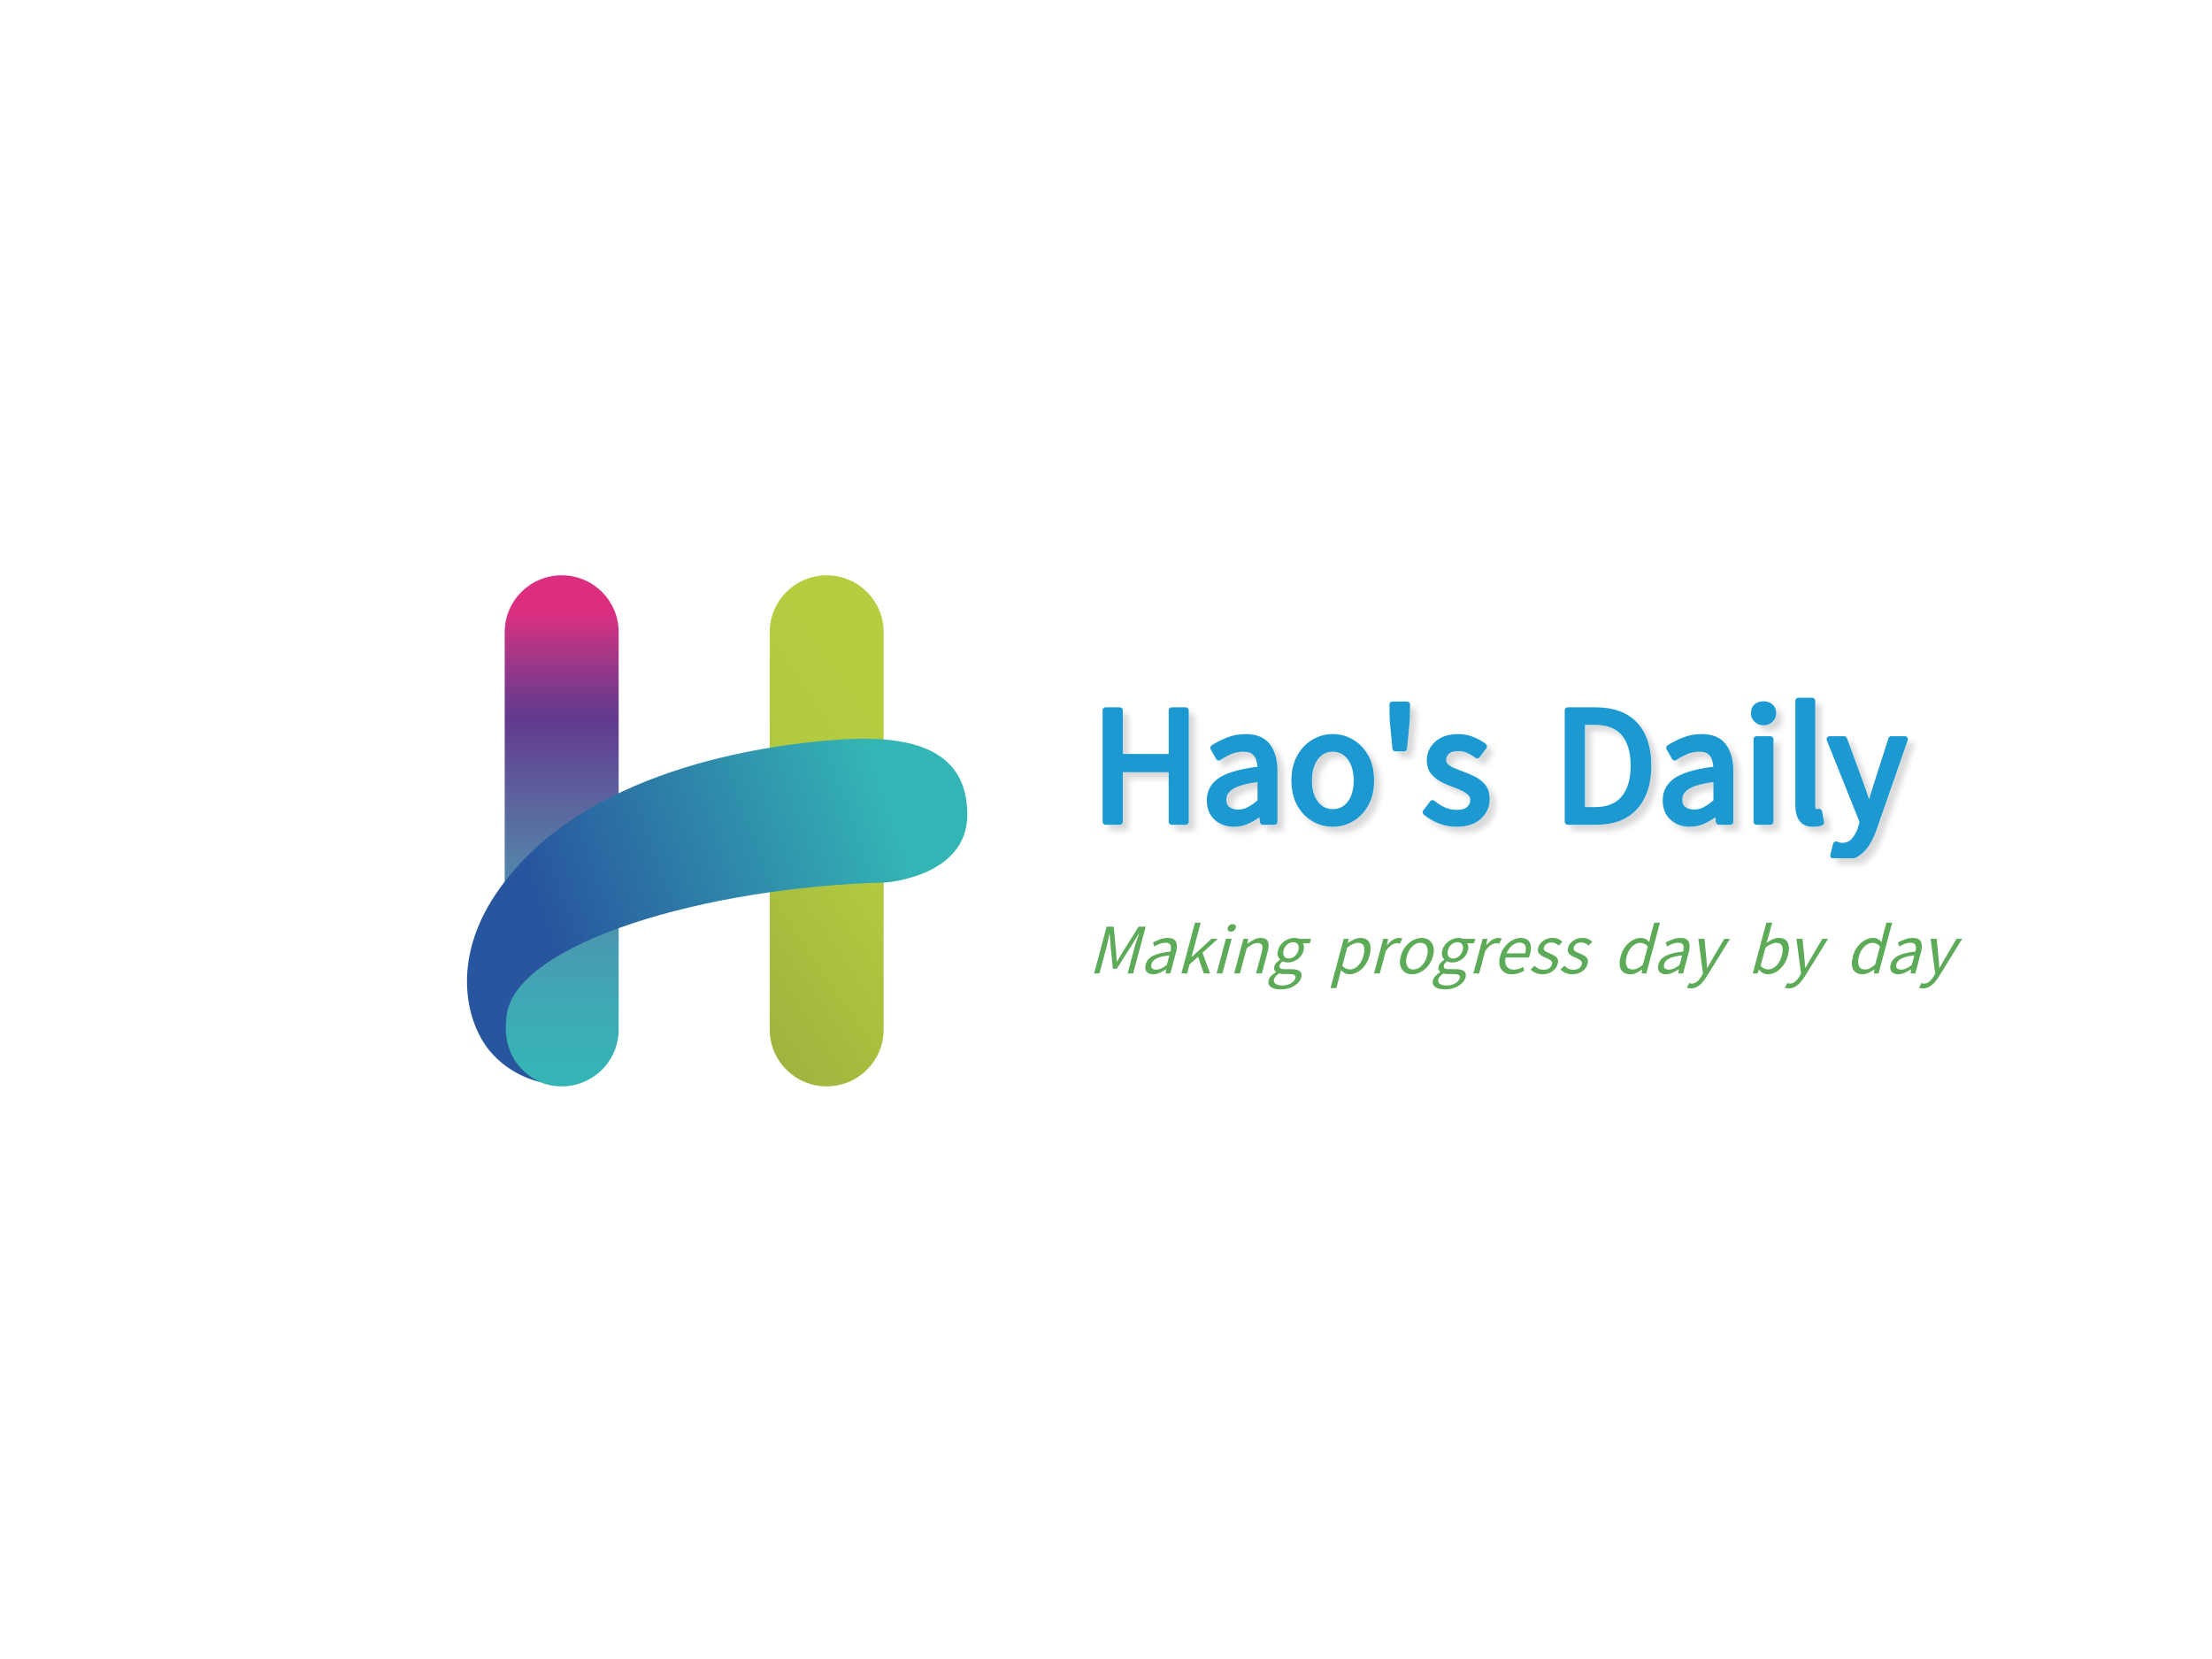
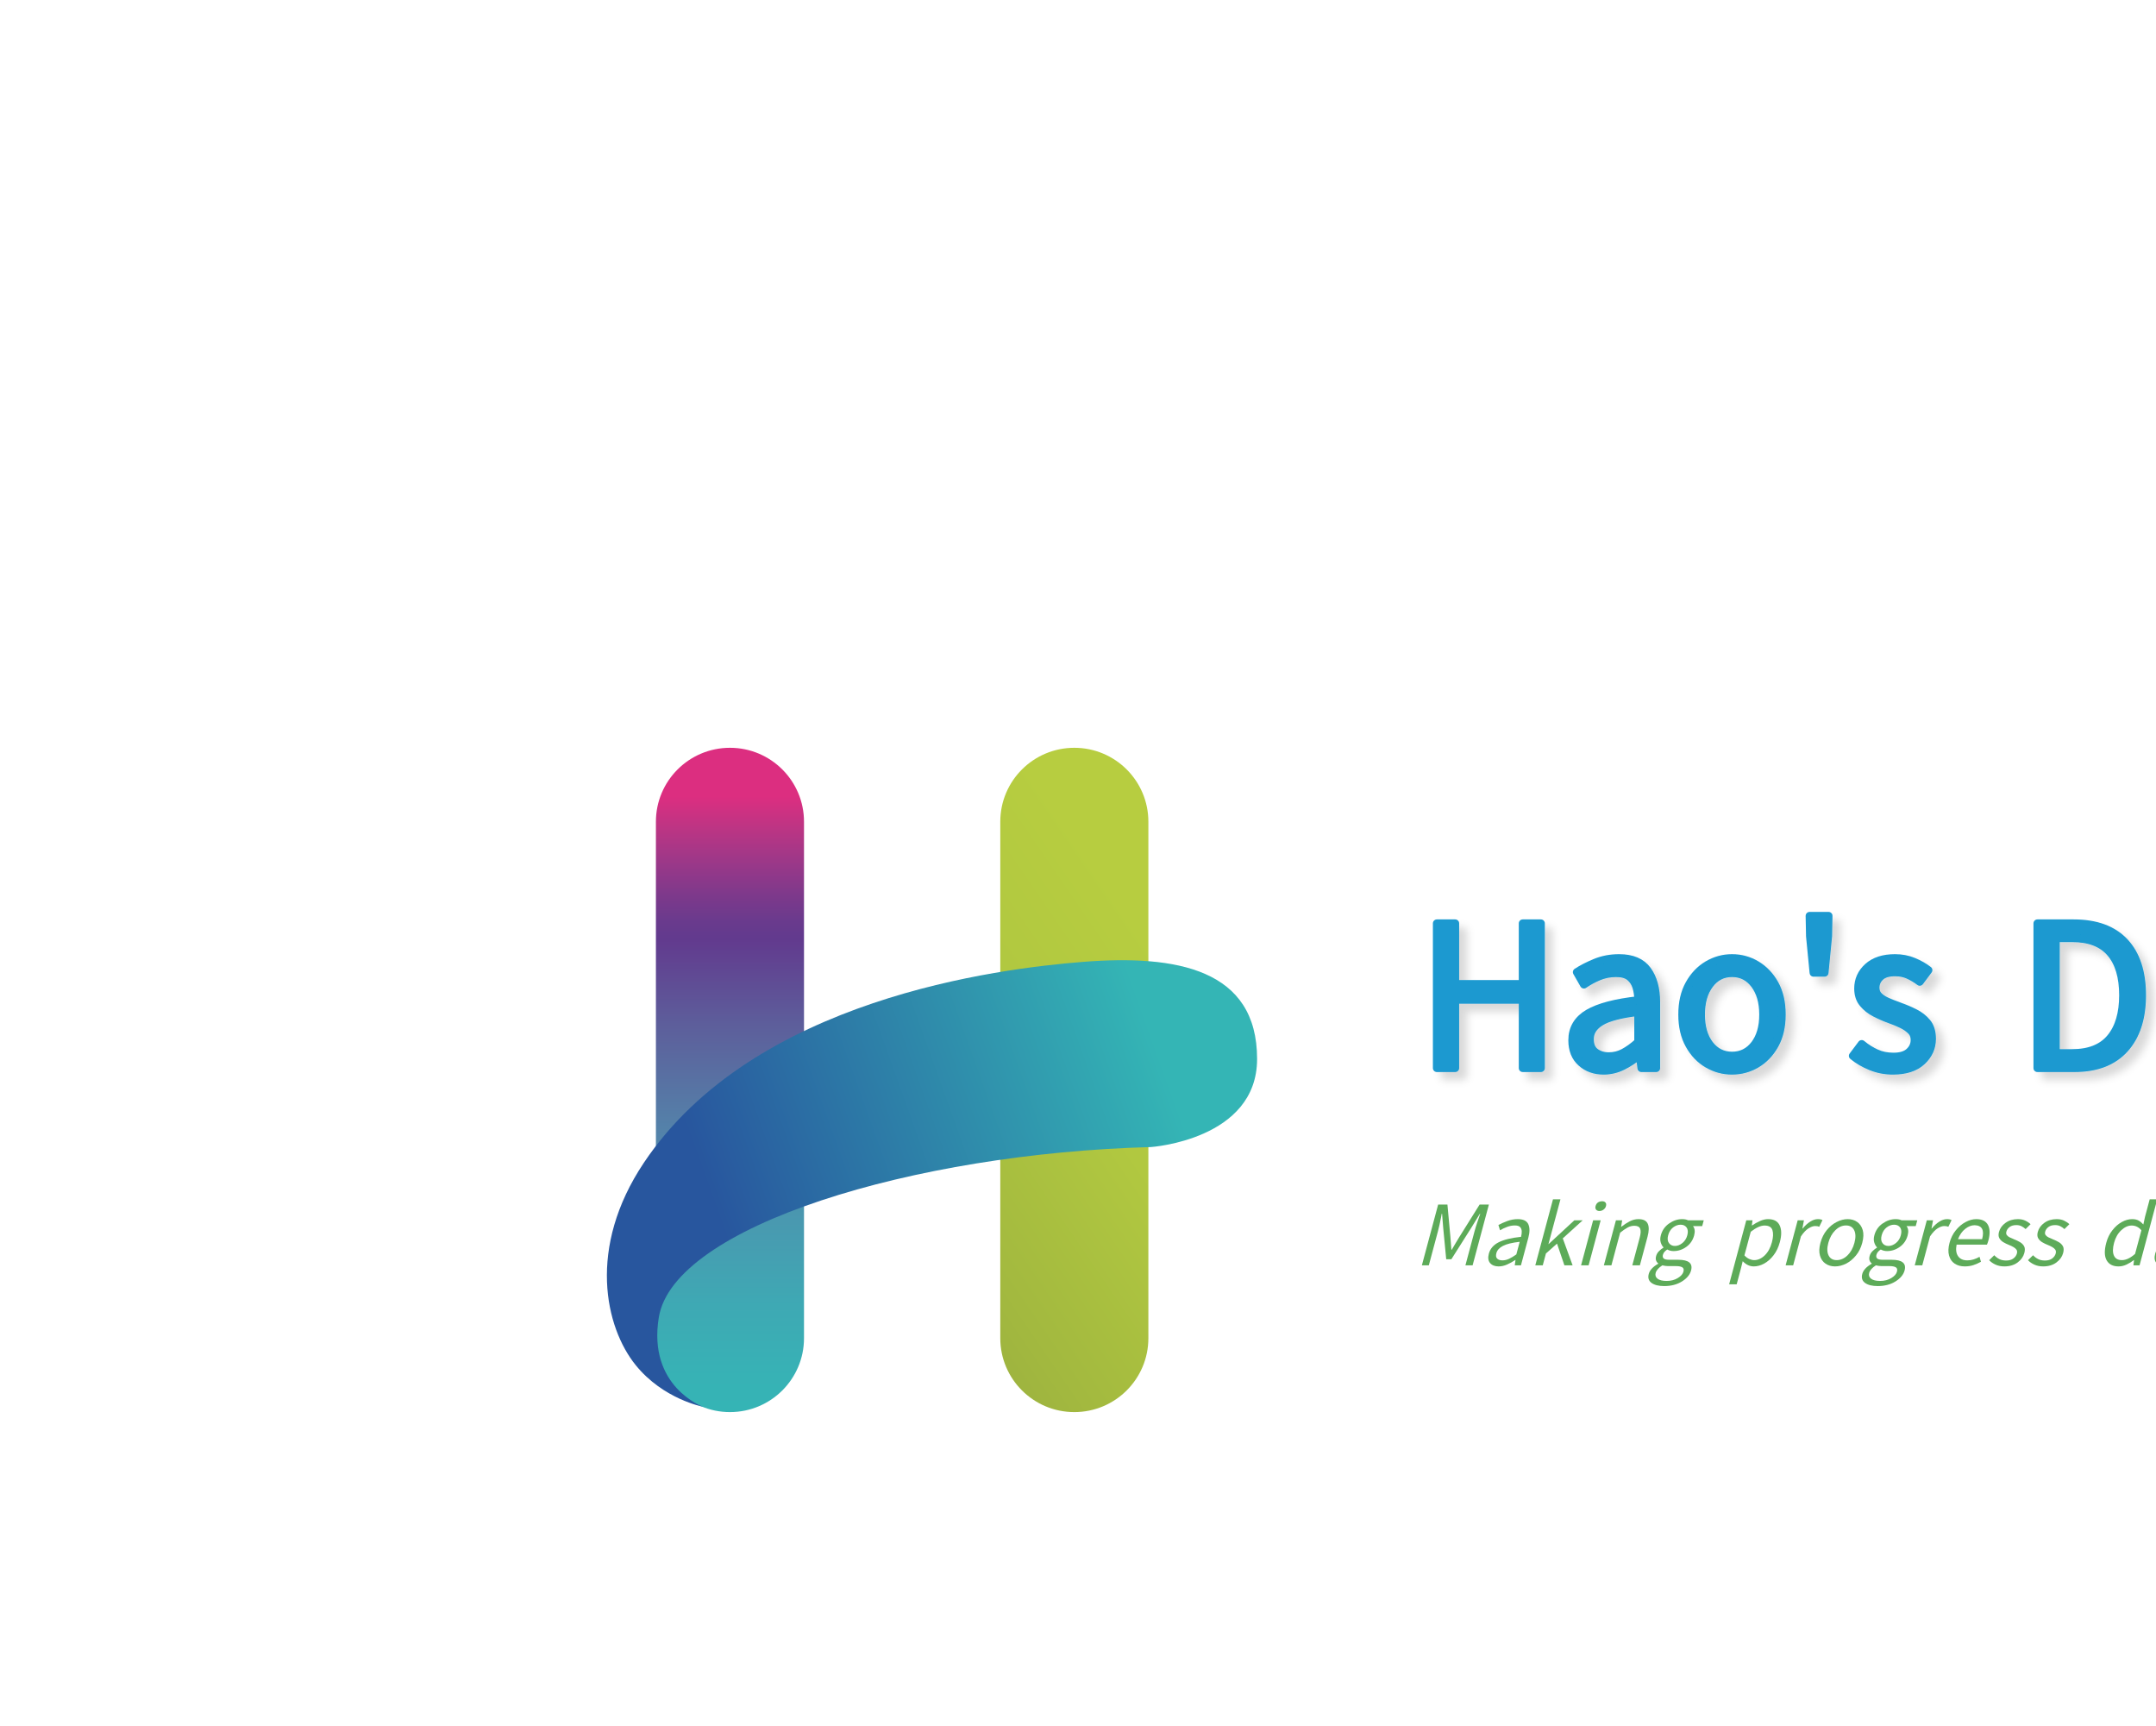
- <svg xmlns="http://www.w3.org/2000/svg" data-noselect="" viewBox="0 0 400 300" width="400" height="300" preserveAspectRatio="none" version="1.1" style="background: rgba(255, 255, 255, 0);">
+ <svg xmlns="http://www.w3.org/2000/svg" data-noselect="" viewBox="0 0 300 240" width="300" height="240" preserveAspectRatio="none" version="1.1" style="background: rgba(255, 255, 255, 0);">
  <defs>
    <filter id="filter_shadow_shapge_mnjJ7q958v" width="1000%" height="1000%">
      <feGaussianBlur in="SourceAlpha" stdDeviation="1" />
      <feOffset dx="2" dy="2" result="offsetblur" />
      <feComponentTransfer>
        <feFuncA type="linear" slope="0.15" />
      </feComponentTransfer>
      <feMerge>
        <feMergeNode />
        <feMergeNode in="SourceGraphic" />
      </feMerge>
    </filter>
  </defs>
  <g id="shape_KwkmSMJ51J" transform="translate(-36.53681,18.15143) rotate(0,300.5,239.9753) scale(0.5494257,0.5494257)" filter="" style="cursor: move; opacity: 1;">
    <g>
      <rect fill="rgba(0,0,0,0)" width="621" height="499.951" x="-10" y="-10" />
      <svg version="1.1" id="图层_1" x="0px" y="0px" width="601" height="479.951" viewBox="0 0 283.46 226.77" style="enable-background:new 0 0 283.46 226.77;" xml:space="preserve" preserveAspectRatio="none" data-parent="shape_KwkmSMJ51J">
        <g>
          <linearGradient id="SVGID_1_" gradientUnits="userSpaceOnUse" x1="118.557" y1="79.672" x2="118.557" y2="155.299">
            <stop offset="0" style="" stop-color="#DC2E80" />
            <stop offset="0.054" style="" stop-color="#BA3584" />
            <stop offset="0.11" style="" stop-color="#983889" />
            <stop offset="0.159" style="" stop-color="#7C398B" />
            <stop offset="0.199" style="" stop-color="#693A8D" />
            <stop offset="0.225" style="" stop-color="#623A8E" />
            <stop offset="0.361" style="" stop-color="#5D5E9B" />
            <stop offset="0.523" style="" stop-color="#5481A9" />
            <stop offset="0.673" style="" stop-color="#4999B0" />
            <stop offset="0.806" style="" stop-color="#3EA9B4" />
            <stop offset="0.918" style="" stop-color="#37B2B5" />
            <stop offset="0.995" style="" stop-color="#34B5B5" />
          </linearGradient>
          <path style="" d="M127.402,144.485c0,4.885-3.96,8.845-8.845,8.845l0,0c-4.885,0-8.845-3.96-8.845-8.845V82.7   c0-4.886,3.96-8.846,8.845-8.846l0,0c4.884,0,8.845,3.96,8.845,8.846V144.485z" fill="url(#SVGID_1_)" />
          <linearGradient id="SVGID_2_" gradientUnits="userSpaceOnUse" x1="173.766" y1="103.984" x2="125.805" y2="136.727">
            <stop offset="0" style="" stop-color="#B7CD40" />
            <stop offset="0.279" style="" stop-color="#B1C840" />
            <stop offset="0.673" style="" stop-color="#A2B83F" />
            <stop offset="1" style="" stop-color="#92A73E" />
          </linearGradient>
          <path style="" d="M168.536,144.485c0,4.885-3.96,8.845-8.846,8.845l0,0c-4.884,0-8.843-3.96-8.843-8.845V82.7   c0-4.886,3.959-8.846,8.843-8.846l0,0c4.886,0,8.846,3.96,8.846,8.846V144.485z" fill="url(#SVGID_2_)" />
          <linearGradient id="SVGID_3_" gradientUnits="userSpaceOnUse" x1="117.621" y1="131.363" x2="170.503" y2="112.425">
            <stop offset="0" style="" stop-color="#28569E" />
            <stop offset="1" style="" stop-color="#34B5B5" />
          </linearGradient>
          <path style="" d="M115.341,152.691c0,0-6.644-2.388-5.281-10.703c1.787-10.898,30.433-19.615,58.779-20.367   c0,0,12.684-0.852,12.684-10.541c0-10.719-9.559-12.506-20.814-11.612c-10.07,0.8-39.304,4.377-52.435,24.029   c-6.807,10.188-4.611,19.706-0.983,24.207C110.597,151.805,115.341,152.691,115.341,152.691z" fill="url(#SVGID_3_)" />
        </g>
      </svg>
    </g>
  </g>
  <g id="shapge_mnjJ7q958v" transform="translate(197.1856,124.4187) rotate(0,144.106,28) scale(0.5494257,0.5494257)" filter="url(#filter_shadow_shapge_mnjJ7q958v)" style="cursor: move; opacity: 1;">
    <g>
      <svg version="1.1" overflow="hidden" style="top:0; left: 0" width="288.212" height="56" viewBox="0 0 288.212 56" preserveAspectRatio="none" data-parent="shapge_mnjJ7q958v">
        <rect fill="rgba(0,0,0,0)" width="288.212" height="56" />
        <rect opacity="0" />
        <g transform="translate(0 0)" data-width="268.7">
          <path fill="#1a99d0" d="M9.65 0L5 0L5-36.65L9.65-36.65L9.65-21.30L26.75-21.30L26.75-36.65L31.35-36.65L31.35 0L26.75 0L26.75-17.30L9.65-17.30L9.65 0Z" transform="translate(0 44)" stroke="#1a99d0" stroke-width="2" stroke-linecap="round" stroke-linejoin="round" />
          <path fill="#1a99d0" d="M10.85 0.65L10.85 0.65L10.85 0.65Q7.45 0.65 5.18-1.38L5.18-1.38L5.18-1.38Q2.90-3.40 2.90-7.05L2.90-7.05L2.90-7.05Q2.90-11.50 6.95-13.88L6.95-13.88L6.95-13.88Q11-16.25 19.60-17.20L19.60-17.20L19.60-17.20Q19.60-18.95 19.13-20.53L19.13-20.53L19.13-20.53Q18.65-22.10 17.45-23.08L17.45-23.08L17.45-23.08Q16.25-24.05 14-24.05L14-24.05L14-24.05Q11.65-24.05 9.58-23.18L9.58-23.18L9.58-23.18Q7.50-22.30 5.85-21.15L5.85-21.15L4.05-24.30L4.05-24.30Q5.95-25.55 8.72-26.70L8.72-26.70L8.72-26.70Q11.50-27.85 14.75-27.85L14.75-27.85L14.75-27.85Q19.70-27.85 21.93-24.80L21.93-24.80L21.93-24.80Q24.15-21.75 24.15-16.70L24.15-16.70L24.15 0L20.40 0L20-3.25L19.85-3.25L19.85-3.25Q17.90-1.60 15.63-0.48L15.63-0.48L15.63-0.48Q13.35 0.65 10.85 0.65ZM12.15-3L12.15-3L12.15-3Q14.15-3 15.90-3.93L15.90-3.93L15.90-3.93Q17.65-4.85 19.60-6.60L19.60-6.60L19.60-14.20L19.60-14.20Q12.85-13.40 10.10-11.70L10.10-11.70L10.10-11.70Q7.35-10 7.35-7.35L7.35-7.35L7.35-7.35Q7.35-5.05 8.75-4.03L8.75-4.03L8.75-4.03Q10.15-3 12.15-3Z" transform="translate(36.4 44)" stroke="#1a99d0" stroke-width="2" stroke-linecap="round" stroke-linejoin="round" />
          <path fill="#1a99d0" d="M15.15 0.65L15.15 0.65L15.15 0.65Q11.85 0.65 8.97-1.03L8.97-1.03L8.97-1.03Q6.10-2.70 4.33-5.88L4.33-5.88L4.33-5.88Q2.55-9.05 2.55-13.55L2.55-13.55L2.55-13.55Q2.55-18.10 4.33-21.28L4.33-21.28L4.33-21.28Q6.10-24.45 8.97-26.15L8.97-26.15L8.97-26.15Q11.85-27.85 15.15-27.85L15.15-27.85L15.15-27.85Q18.50-27.85 21.35-26.15L21.35-26.15L21.35-26.15Q24.20-24.45 25.98-21.28L25.98-21.28L25.98-21.28Q27.75-18.10 27.75-13.55L27.75-13.55L27.75-13.55Q27.75-9.05 25.98-5.88L25.98-5.88L25.98-5.88Q24.20-2.70 21.35-1.03L21.35-1.03L21.35-1.03Q18.50 0.65 15.15 0.65ZM15.15-3.15L15.15-3.15L15.15-3.15Q18.70-3.15 20.88-6L20.88-6L20.88-6Q23.05-8.85 23.05-13.55L23.05-13.55L23.05-13.55Q23.05-18.25 20.88-21.15L20.88-21.15L20.88-21.15Q18.70-24.05 15.15-24.05L15.15-24.05L15.15-24.05Q11.65-24.05 9.47-21.15L9.47-21.15L9.47-21.15Q7.30-18.25 7.30-13.55L7.30-13.55L7.30-13.55Q7.30-8.85 9.47-6L9.47-6L9.47-6Q11.65-3.15 15.15-3.15Z" transform="translate(64.6 44)" stroke="#1a99d0" stroke-width="2" stroke-linecap="round" stroke-linejoin="round" />
          <path fill="#1a99d0" d="M8.30-24.15L5.50-24.15L4.60-33.40L4.50-38.55L9.30-38.55L9.20-33.40L8.30-24.15Z" transform="translate(94.9 44)" stroke="#1a99d0" stroke-width="2" stroke-linecap="round" stroke-linejoin="round" />
          <path fill="#1a99d0" d="M11.70 0.65L11.70 0.65L11.70 0.65Q8.80 0.65 6.18-0.40L6.18-0.40L6.18-0.40Q3.55-1.45 1.55-3.10L1.55-3.10L3.80-6.10L3.80-6.10Q5.55-4.65 7.48-3.78L7.48-3.78L7.48-3.78Q9.40-2.90 11.85-2.90L11.85-2.90L11.85-2.90Q14.55-2.90 15.88-4.15L15.88-4.15L15.88-4.15Q17.20-5.40 17.20-7.15L17.20-7.15L17.20-7.15Q17.20-8.55 16.28-9.47L16.28-9.47L16.28-9.47Q15.35-10.40 13.95-11.08L13.95-11.08L13.95-11.08Q12.55-11.75 11-12.30L11-12.30L11-12.30Q9.05-13 7.20-13.95L7.20-13.95L7.20-13.95Q5.35-14.90 4.13-16.38L4.13-16.38L4.13-16.38Q2.90-17.85 2.90-20.15L2.90-20.15L2.90-20.15Q2.90-23.40 5.38-25.63L5.38-25.63L5.38-25.63Q7.85-27.85 12.25-27.85L12.25-27.85L12.25-27.85Q14.75-27.85 16.93-26.95L16.93-26.95L16.93-26.95Q19.10-26.05 20.70-24.80L20.70-24.80L18.50-21.85L18.50-21.85Q17.10-22.90 15.60-23.58L15.60-23.58L15.60-23.58Q14.10-24.25 12.25-24.25L12.25-24.25L12.25-24.25Q9.70-24.25 8.50-23.10L8.50-23.10L8.50-23.10Q7.30-21.95 7.30-20.35L7.30-20.35L7.30-20.35Q7.30-19.10 8.08-18.30L8.08-18.30L8.08-18.30Q8.85-17.50 10.10-16.93L10.10-16.93L10.10-16.93Q11.35-16.35 12.80-15.85L12.80-15.85L12.80-15.85Q13.05-15.75 13.30-15.65L13.30-15.65L13.30-15.65Q15.30-14.95 17.20-14L17.20-14L17.20-14Q19.10-13.05 20.35-11.53L20.35-11.53L20.35-11.53Q21.60-10 21.60-7.40L21.60-7.40L21.60-7.40Q21.60-4.10 19.05-1.73L19.05-1.73L19.05-1.73Q16.50 0.65 11.70 0.65Z" transform="translate(108.8 44)" stroke="#1a99d0" stroke-width="2" stroke-linecap="round" stroke-linejoin="round" />
          <path fill="#1a99d0" d="" transform="translate(132.2 44)" stroke="#1a99d0" stroke-width="2" stroke-linecap="round" stroke-linejoin="round" />
          <path fill="#1a99d0" d="M14.40 0L5 0L5-36.65L14.20-36.65L14.20-36.65Q22.65-36.65 27.08-31.93L27.08-31.93L27.08-31.93Q31.50-27.20 31.50-18.45L31.50-18.45L31.50-18.45Q31.50-9.75 27.10-4.88L27.10-4.88L27.10-4.88Q22.70 0 14.40 0L14.40 0ZM9.65-32.90L9.65-3.80L13.80-3.80L13.80-3.80Q20.30-3.80 23.50-7.65L23.50-7.65L23.50-7.65Q26.70-11.50 26.70-18.45L26.70-18.45L26.70-18.45Q26.70-25.45 23.50-29.18L23.50-29.18L23.50-29.18Q20.30-32.90 13.80-32.90L13.80-32.90L9.65-32.90Z" transform="translate(152.1 44)" stroke="#1a99d0" stroke-width="2" stroke-linecap="round" stroke-linejoin="round" />
          <path fill="#1a99d0" d="M10.85 0.65L10.85 0.65L10.85 0.65Q7.45 0.65 5.18-1.38L5.18-1.38L5.18-1.38Q2.90-3.40 2.90-7.05L2.90-7.05L2.90-7.05Q2.90-11.50 6.95-13.88L6.95-13.88L6.95-13.88Q11-16.25 19.60-17.20L19.60-17.20L19.60-17.20Q19.60-18.95 19.13-20.53L19.13-20.53L19.13-20.53Q18.65-22.10 17.45-23.08L17.45-23.08L17.45-23.08Q16.25-24.05 14-24.05L14-24.05L14-24.05Q11.65-24.05 9.58-23.18L9.58-23.18L9.58-23.18Q7.50-22.30 5.85-21.15L5.85-21.15L4.05-24.30L4.05-24.30Q5.95-25.55 8.72-26.70L8.72-26.70L8.72-26.70Q11.50-27.85 14.75-27.85L14.75-27.85L14.75-27.85Q19.70-27.85 21.93-24.80L21.93-24.80L21.93-24.80Q24.15-21.75 24.15-16.70L24.15-16.70L24.15 0L20.40 0L20-3.25L19.85-3.25L19.85-3.25Q17.90-1.60 15.63-0.48L15.63-0.48L15.63-0.48Q13.35 0.65 10.85 0.65ZM12.15-3L12.15-3L12.15-3Q14.15-3 15.90-3.93L15.90-3.93L15.90-3.93Q17.65-4.85 19.60-6.60L19.60-6.60L19.60-14.20L19.60-14.20Q12.85-13.40 10.10-11.70L10.10-11.70L10.10-11.70Q7.35-10 7.35-7.35L7.35-7.35L7.35-7.35Q7.35-5.05 8.75-4.03L8.75-4.03L8.75-4.03Q10.15-3 12.15-3Z" transform="translate(186.45 44)" stroke="#1a99d0" stroke-width="2" stroke-linecap="round" stroke-linejoin="round" />
          <path fill="#1a99d0" d="M9.15 0L4.60 0L4.60-27.15L9.15-27.15L9.15 0ZM6.90-32.75L6.90-32.75L6.90-32.75Q5.55-32.75 4.65-33.60L4.65-33.60L4.65-33.60Q3.75-34.45 3.75-35.70L3.75-35.70L3.75-35.70Q3.75-38.50 6.90-38.65L6.90-38.65L6.90-38.65Q8.25-38.65 9.15-37.88L9.15-37.88L9.15-37.88Q10.05-37.10 10.05-35.70L10.05-35.70L10.05-35.70Q10.05-34.45 9.15-33.60L9.15-33.60L9.15-33.60Q8.25-32.75 6.90-32.75Z" transform="translate(214.65 44)" stroke="#1a99d0" stroke-width="2" stroke-linecap="round" stroke-linejoin="round" />
          <path fill="#1a99d0" d="M9.40 0.65L9.40 0.65L9.40 0.65Q6.85 0.65 5.73-0.93L5.73-0.93L5.73-0.93Q4.60-2.50 4.60-5.40L4.60-5.40L4.60-39.80L9.15-39.80L9.15-5.10L9.15-5.10Q9.15-4.05 9.55-3.60L9.55-3.60L9.55-3.60Q9.95-3.15 10.45-3.15L10.45-3.15L10.45-3.15Q10.65-3.15 10.85-3.18L10.85-3.18L10.85-3.18Q11.05-3.20 11.40-3.25L11.40-3.25L12.05 0.25L12.05 0.25Q11.20 0.65 9.40 0.65Z" transform="translate(228.4 44)" stroke="#1a99d0" stroke-width="2" stroke-linecap="round" stroke-linejoin="round" />
          <path fill="#1a99d0" d="M5.05 11.70L5.05 11.70L5.05 11.70Q3.10 11.70 1.85 11.15L1.85 11.15L2.75 7.50L2.75 7.50Q3.15 7.65 3.73 7.80L3.73 7.80L3.73 7.80Q4.30 7.95 4.80 7.95L4.80 7.95L4.80 7.95Q7.15 7.95 8.65 6.30L8.65 6.30L8.65 6.30Q10.15 4.65 10.95 2.10L10.95 2.10L11.55 0.05L0.65-27.15L5.40-27.15L10.95-12.05L10.95-12.05Q11.10-11.55 11.30-11.05L11.30-11.05L11.30-11.05Q12.40-7.75 13.55-4.45L13.55-4.45L13.80-4.45L13.80-4.45Q14.30-6 14.75-7.65L14.75-7.65L14.75-7.65Q15.45-9.95 16.10-12.05L16.10-12.05L20.95-27.15L25.40-27.15L15.15 2.25L15.15 2.25Q14.20 4.95 12.88 7.08L12.88 7.08L12.88 7.08Q11.55 9.20 9.65 10.45L9.65 10.45L9.65 10.45Q7.75 11.70 5.05 11.70Z" transform="translate(242.65 44)" stroke="#1a99d0" stroke-width="2" stroke-linecap="round" stroke-linejoin="round" />
        </g>
      </svg>
    </g>
  </g>
  <g id="shapge_xKbQ7YhkTB" transform="translate(196.6944,165.8797) rotate(0,170.0165,13.86) scale(0.5494257,0.5494257)" filter="" style="cursor: move; opacity: 1;">
    <g>
      <svg version="1.1" overflow="hidden" style="top:0; left: 0" width="340.033" height="27.72" viewBox="0 0 340.033 27.72" preserveAspectRatio="none" data-parent="shapge_xKbQ7YhkTB">
        <rect fill="rgba(0,0,0,0)" width="340.033" height="27.72" />
        <rect opacity="0" />
        <g transform="translate(0 0)" data-width="285.033">
          <path fill="#5DAB59" d="M3.86 0L2.10 0L2.10-15.39L4.45-15.39L7.41-7.16L7.41-7.16Q7.94-5.57 8.51-3.95L8.51-3.95L8.61-3.95L8.61-3.95Q8.88-4.75 9.13-5.57L9.13-5.57L9.13-5.57Q9.39-6.36 9.66-7.16L9.66-7.16L12.60-15.39L14.95-15.39L14.95 0L13.13 0L13.13-8.53L13.13-8.53Q13.13-9.51 13.21-10.76L13.21-10.76L13.21-10.76Q13.29-12.01 13.38-13.06L13.38-13.06L13.29-13.06L12.08-9.55L9.16-1.55L7.85-1.55L4.94-9.55L3.72-13.06L3.63-13.06L3.63-13.06Q3.65-12.66 3.70-12.20L3.70-12.20L3.70-12.20Q3.86-10.10 3.86-8.53L3.86-8.53L3.86 0Z" transform="translate(0 18.48) skewX(-15)" />
          <path fill="#5DAB59" d="M4.56 0.27L4.56 0.27L4.56 0.27Q3.13 0.27 2.17-0.58L2.17-0.58L2.17-0.58Q1.22-1.43 1.22-2.96L1.22-2.96L1.22-2.96Q1.22-4.83 2.92-5.83L2.92-5.83L2.92-5.83Q4.62-6.83 8.23-7.22L8.23-7.22L8.23-7.22Q8.23-7.96 8.03-8.62L8.03-8.62L8.03-8.62Q7.83-9.28 7.33-9.69L7.33-9.69L7.33-9.69Q6.83-10.10 5.88-10.10L5.88-10.10L5.88-10.10Q4.89-10.10 4.02-9.73L4.02-9.73L4.02-9.73Q3.15-9.37 2.46-8.88L2.46-8.88L1.70-10.21L1.70-10.21Q2.50-10.73 3.66-11.21L3.66-11.21L3.66-11.21Q4.83-11.70 6.20-11.70L6.20-11.70L6.20-11.70Q8.27-11.70 9.21-10.42L9.21-10.42L9.21-10.42Q10.14-9.13 10.14-7.01L10.14-7.01L10.14 0L8.57 0L8.40-1.36L8.34-1.36L8.34-1.36Q7.52-0.67 6.56-0.20L6.56-0.20L6.56-0.20Q5.61 0.27 4.56 0.27ZM5.10-1.26L5.10-1.26L5.10-1.26Q5.94-1.26 6.68-1.65L6.68-1.65L6.68-1.65Q7.41-2.04 8.23-2.77L8.23-2.77L8.23-5.96L8.23-5.96Q5.40-5.63 4.24-4.91L4.24-4.91L4.24-4.91Q3.09-4.20 3.09-3.09L3.09-3.09L3.09-3.09Q3.09-2.12 3.68-1.69L3.68-1.69L3.68-1.69Q4.26-1.26 5.10-1.26Z" transform="translate(17.052 18.48) skewX(-15)" />
          <path fill="#5DAB59" d="M3.82 0L1.93 0L1.93-16.72L3.82-16.72L3.82-5.38L3.86-5.38L8.76-11.40L10.88-11.40L7.06-6.83L11.38 0L9.30 0L5.96-5.50L3.82-3.00L3.82 0Z" transform="translate(28.896 18.48) skewX(-15)" />
          <path fill="#5DAB59" d="M3.84 0L1.93 0L1.93-11.40L3.84-11.40L3.84 0ZM2.90-13.76L2.90-13.76L2.90-13.76Q2.33-13.76 1.95-14.11L1.95-14.11L1.95-14.11Q1.58-14.47 1.58-14.99L1.58-14.99L1.58-14.99Q1.58-16.17 2.90-16.23L2.90-16.23L2.90-16.23Q3.47-16.23 3.84-15.91L3.84-15.91L3.84-15.91Q4.22-15.58 4.22-14.99L4.22-14.99L4.22-14.99Q4.22-14.47 3.84-14.11L3.84-14.11L3.84-14.11Q3.47-13.76 2.90-13.76Z" transform="translate(40.488 18.48) skewX(-15)" />
          <path fill="#5DAB59" d="M3.84 0L1.93 0L1.93-11.40L3.51-11.40L3.68-9.77L3.74-9.77L3.74-9.77Q4.56-10.58 5.48-11.14L5.48-11.14L5.48-11.14Q6.41-11.70 7.56-11.70L7.56-11.70L7.56-11.70Q9.37-11.70 10.21-10.55L10.21-10.55L10.21-10.55Q11.05-9.41 11.05-7.22L11.05-7.22L11.05 0L9.13 0L9.13-6.97L9.13-6.97Q9.13-8.59 8.62-9.30L8.62-9.30L8.62-9.30Q8.11-10.02 6.97-10.02L6.97-10.02L6.97-10.02Q6.09-10.02 5.39-9.58L5.39-9.58L5.39-9.58Q4.68-9.13 3.84-8.27L3.84-8.27L3.84 0Z" transform="translate(46.263 18.48) skewX(-15)" />
          <path fill="#5DAB59" d="M5.78 5.25L5.78 5.25L5.78 5.25Q3.68 5.25 2.36 4.45L2.36 4.45L2.36 4.45Q1.05 3.65 1.05 2.18L1.05 2.18L1.05 2.18Q1.05 0.74 2.75-0.40L2.75-0.40L2.75-0.48L2.75-0.48Q2.29-0.76 2.00-1.22L2.00-1.22L2.00-1.22Q1.70-1.68 1.70-2.35L1.70-2.35L1.70-2.35Q1.70-3.07 2.11-3.61L2.11-3.61L2.11-3.61Q2.52-4.16 2.98-4.47L2.98-4.47L2.98-4.56L2.98-4.56Q2.39-5.02 1.94-5.81L1.94-5.81L1.94-5.81Q1.49-6.59 1.49-7.62L1.49-7.62L1.49-7.62Q1.49-9.49 2.77-10.59L2.77-10.59L2.77-10.59Q4.05-11.70 5.78-11.70L5.78-11.70L5.78-11.70Q6.72-11.70 7.37-11.40L7.37-11.40L11.34-11.40L11.34-9.93L9.01-9.93L9.01-9.93Q9.93-9.07 9.93-7.58L9.93-7.58L9.93-7.58Q9.93-5.75 8.73-4.68L8.73-4.68L8.73-4.68Q7.52-3.61 5.78-3.61L5.78-3.61L5.78-3.61Q4.94-3.61 4.07-4.01L4.07-4.01L4.07-4.01Q3.76-3.76 3.55-3.44L3.55-3.44L3.55-3.44Q3.34-3.13 3.34-2.65L3.34-2.65L3.34-2.65Q3.34-2.10 3.76-1.75L3.76-1.75L3.76-1.75Q4.18-1.41 5.33-1.41L5.33-1.41L7.56-1.41L7.56-1.41Q11.53-1.41 11.53 1.30L11.53 1.30L11.53 1.30Q11.53 2.90 9.98 4.07L9.98 4.07L9.98 4.07Q8.42 5.25 5.78 5.25ZM5.78-4.91L5.78-4.91L5.78-4.91Q6.76-4.91 7.48-5.65L7.48-5.65L7.48-5.65Q8.19-6.38 8.19-7.62L8.19-7.62L8.19-7.62Q8.19-8.86 7.49-9.58L7.49-9.58L7.49-9.58Q6.78-10.29 5.78-10.29L5.78-10.29L5.78-10.29Q4.77-10.29 4.05-9.59L4.05-9.59L4.05-9.59Q3.34-8.88 3.34-7.62L3.34-7.62L3.34-7.62Q3.34-6.38 4.06-5.65L4.06-5.65L4.06-5.65Q4.79-4.91 5.78-4.91ZM6.05 3.95L6.05 3.95L6.05 3.95Q7.69 3.95 8.68 3.22L8.68 3.22L8.68 3.22Q9.68 2.50 9.68 1.60L9.68 1.60L9.68 1.60Q9.68 0.80 9.08 0.49L9.08 0.49L9.08 0.49Q8.48 0.19 7.35 0.19L7.35 0.19L5.38 0.19L5.38 0.19Q4.75 0.19 3.91 0L3.91 0L3.91 0Q2.73 0.92 2.73 1.93L2.73 1.93L2.73 1.93Q2.73 2.83 3.61 3.39L3.61 3.39L3.61 3.39Q4.49 3.95 6.05 3.95Z" transform="translate(59.094 18.48) skewX(-15)" />
          <path fill="#5DAB59" d="" transform="translate(70.917 18.48) skewX(-15)" />
          <path fill="#5DAB59" d="M3.84 4.81L1.93 4.81L1.93-11.40L3.51-11.40L3.68-10.10L3.74-10.10L3.74-10.10Q4.52-10.75 5.45-11.22L5.45-11.22L5.45-11.22Q6.38-11.70 7.37-11.70L7.37-11.70L7.37-11.70Q9.58-11.70 10.74-10.10L10.74-10.10L10.74-10.10Q11.91-8.51 11.91-5.88L11.91-5.88L11.91-5.88Q11.91-3.93 11.21-2.55L11.21-2.55L11.21-2.55Q10.52-1.18 9.40-0.45L9.40-0.45L9.40-0.45Q8.27 0.27 6.95 0.27L6.95 0.27L6.95 0.27Q5.42 0.27 3.80-1.05L3.80-1.05L3.84 0.95L3.84 4.81ZM6.64-1.32L6.64-1.32L6.64-1.32Q8.06-1.32 8.99-2.53L8.99-2.53L8.99-2.53Q9.91-3.74 9.91-5.86L9.91-5.86L9.91-5.86Q9.91-7.75 9.22-8.91L9.22-8.91L9.22-8.91Q8.53-10.08 6.91-10.08L6.91-10.08L6.91-10.08Q5.46-10.08 3.84-8.51L3.84-8.51L3.84-2.52L3.84-2.52Q4.62-1.87 5.34-1.60L5.34-1.60L5.34-1.60Q6.07-1.32 6.64-1.32Z" transform="translate(79.275 18.48) skewX(-15)" />
          <path fill="#5DAB59" d="M3.84 0L1.93 0L1.93-11.40L3.51-11.40L3.68-9.32L3.74-9.32L3.74-9.32Q4.35-10.42 5.18-11.06L5.18-11.06L5.18-11.06Q6.01-11.70 6.97-11.70L6.97-11.70L6.97-11.70Q7.73-11.70 8.19-11.45L8.19-11.45L7.83-9.77L7.83-9.77Q7.56-9.87 7.32-9.91L7.32-9.91L7.32-9.91Q7.08-9.95 6.72-9.95L6.72-9.95L6.72-9.95Q6.01-9.95 5.22-9.37L5.22-9.37L5.22-9.37Q4.43-8.78 3.84-7.33L3.84-7.33L3.84 0Z" transform="translate(92.295 18.48) skewX(-15)" />
          <path fill="#5DAB59" d="M6.36 0.27L6.36 0.27L6.36 0.27Q4.98 0.27 3.77-0.43L3.77-0.43L3.77-0.43Q2.56-1.13 1.82-2.47L1.82-2.47L1.82-2.47Q1.07-3.80 1.07-5.69L1.07-5.69L1.07-5.69Q1.07-7.60 1.82-8.94L1.82-8.94L1.82-8.94Q2.56-10.27 3.77-10.98L3.77-10.98L3.77-10.98Q4.98-11.70 6.36-11.70L6.36-11.70L6.36-11.70Q7.77-11.70 8.97-10.98L8.97-10.98L8.97-10.98Q10.16-10.27 10.91-8.94L10.91-8.94L10.91-8.94Q11.66-7.60 11.66-5.69L11.66-5.69L11.66-5.69Q11.66-3.80 10.91-2.47L10.91-2.47L10.91-2.47Q10.16-1.13 8.97-0.43L8.97-0.43L8.97-0.43Q7.77 0.27 6.36 0.27ZM6.36-1.32L6.36-1.32L6.36-1.32Q7.85-1.32 8.77-2.52L8.77-2.52L8.77-2.52Q9.68-3.72 9.68-5.69L9.68-5.69L9.68-5.69Q9.68-7.67 8.77-8.88L8.77-8.88L8.77-8.88Q7.85-10.10 6.36-10.10L6.36-10.10L6.36-10.10Q4.89-10.10 3.98-8.88L3.98-8.88L3.98-8.88Q3.07-7.67 3.07-5.69L3.07-5.69L3.07-5.69Q3.07-3.72 3.98-2.52L3.98-2.52L3.98-2.52Q4.89-1.32 6.36-1.32Z" transform="translate(100.443 18.48) skewX(-15)" />
          <path fill="#5DAB59" d="M5.78 5.25L5.78 5.25L5.78 5.25Q3.68 5.25 2.36 4.45L2.36 4.45L2.36 4.45Q1.05 3.65 1.05 2.18L1.05 2.18L1.05 2.18Q1.05 0.74 2.75-0.40L2.75-0.40L2.75-0.48L2.75-0.48Q2.29-0.76 2.00-1.22L2.00-1.22L2.00-1.22Q1.70-1.68 1.70-2.35L1.70-2.35L1.70-2.35Q1.70-3.07 2.11-3.61L2.11-3.61L2.11-3.61Q2.52-4.16 2.98-4.47L2.98-4.47L2.98-4.56L2.98-4.56Q2.39-5.02 1.94-5.81L1.94-5.81L1.94-5.81Q1.49-6.59 1.49-7.62L1.49-7.62L1.49-7.62Q1.49-9.49 2.77-10.59L2.77-10.59L2.77-10.59Q4.05-11.70 5.78-11.70L5.78-11.70L5.78-11.70Q6.72-11.70 7.37-11.40L7.37-11.40L11.34-11.40L11.34-9.93L9.01-9.93L9.01-9.93Q9.93-9.07 9.93-7.58L9.93-7.58L9.93-7.58Q9.93-5.75 8.73-4.68L8.73-4.68L8.73-4.68Q7.52-3.61 5.78-3.61L5.78-3.61L5.78-3.61Q4.94-3.61 4.07-4.01L4.07-4.01L4.07-4.01Q3.76-3.76 3.55-3.44L3.55-3.44L3.55-3.44Q3.34-3.13 3.34-2.65L3.34-2.65L3.34-2.65Q3.34-2.10 3.76-1.75L3.76-1.75L3.76-1.75Q4.18-1.41 5.33-1.41L5.33-1.41L7.56-1.41L7.56-1.41Q11.53-1.41 11.53 1.30L11.53 1.30L11.53 1.30Q11.53 2.90 9.98 4.07L9.98 4.07L9.98 4.07Q8.42 5.25 5.78 5.25ZM5.78-4.91L5.78-4.91L5.78-4.91Q6.76-4.91 7.48-5.65L7.48-5.65L7.48-5.65Q8.19-6.38 8.19-7.62L8.19-7.62L8.19-7.62Q8.19-8.86 7.49-9.58L7.49-9.58L7.49-9.58Q6.78-10.29 5.78-10.29L5.78-10.29L5.78-10.29Q4.77-10.29 4.05-9.59L4.05-9.59L4.05-9.59Q3.34-8.88 3.34-7.62L3.34-7.62L3.34-7.62Q3.34-6.38 4.06-5.65L4.06-5.65L4.06-5.65Q4.79-4.91 5.78-4.91ZM6.05 3.95L6.05 3.95L6.05 3.95Q7.69 3.95 8.68 3.22L8.68 3.22L8.68 3.22Q9.68 2.50 9.68 1.60L9.68 1.60L9.68 1.60Q9.68 0.80 9.08 0.49L9.08 0.49L9.08 0.49Q8.48 0.19 7.35 0.19L7.35 0.19L5.38 0.19L5.38 0.19Q4.75 0.19 3.91 0L3.91 0L3.91 0Q2.73 0.92 2.73 1.93L2.73 1.93L2.73 1.93Q2.73 2.83 3.61 3.39L3.61 3.39L3.61 3.39Q4.49 3.95 6.05 3.95Z" transform="translate(113.169 18.48) skewX(-15)" />
          <path fill="#5DAB59" d="M3.84 0L1.93 0L1.93-11.40L3.51-11.40L3.68-9.32L3.74-9.32L3.74-9.32Q4.35-10.42 5.18-11.06L5.18-11.06L5.18-11.06Q6.01-11.70 6.97-11.70L6.97-11.70L6.97-11.70Q7.73-11.70 8.19-11.45L8.19-11.45L7.83-9.77L7.83-9.77Q7.56-9.87 7.32-9.91L7.32-9.91L7.32-9.91Q7.08-9.95 6.72-9.95L6.72-9.95L6.72-9.95Q6.01-9.95 5.22-9.37L5.22-9.37L5.22-9.37Q4.43-8.78 3.84-7.33L3.84-7.33L3.84 0Z" transform="translate(124.992 18.48) skewX(-15)" />
          <path fill="#5DAB59" d="M6.53 0.27L6.53 0.27L6.53 0.27Q5.02 0.27 3.78-0.43L3.78-0.43L3.78-0.43Q2.54-1.13 1.81-2.48L1.81-2.48L1.81-2.48Q1.07-3.82 1.07-5.69L1.07-5.69L1.07-5.69Q1.07-7.54 1.81-8.88L1.81-8.88L1.81-8.88Q2.54-10.23 3.72-10.96L3.72-10.96L3.72-10.96Q4.89-11.70 6.22-11.70L6.22-11.70L6.22-11.70Q8.40-11.70 9.58-10.24L9.58-10.24L9.58-10.24Q10.75-8.78 10.75-6.34L10.75-6.34L10.75-6.34Q10.75-5.71 10.67-5.25L10.67-5.25L2.98-5.25L2.98-5.25Q3.11-3.40 4.13-2.33L4.13-2.33L4.13-2.33Q5.15-1.26 6.76-1.26L6.76-1.26L6.76-1.26Q7.60-1.26 8.29-1.50L8.29-1.50L8.29-1.50Q8.99-1.74 9.62-2.16L9.62-2.16L10.31-0.90L10.31-0.90Q9.55-0.40 8.63-0.06L8.63-0.06L8.63-0.06Q7.71 0.27 6.53 0.27ZM2.96-6.62L2.96-6.62L9.07-6.62L9.07-6.62Q9.07-10.08 6.24-10.16L6.24-10.16L6.24-10.16Q5.02-10.16 4.10-9.24L4.10-9.24L4.10-9.24Q3.17-8.32 2.96-6.62Z" transform="translate(133.14 18.48) skewX(-15)" />
          <path fill="#5DAB59" d="M4.91 0.27L4.91 0.27L4.91 0.27Q3.70 0.27 2.59-0.17L2.59-0.17L2.59-0.17Q1.49-0.61 0.65-1.30L0.65-1.30L1.60-2.56L1.60-2.56Q2.33-1.95 3.14-1.59L3.14-1.59L3.14-1.59Q3.95-1.22 4.98-1.22L4.98-1.22L4.98-1.22Q6.11-1.22 6.67-1.74L6.67-1.74L6.67-1.74Q7.22-2.27 7.22-3.00L7.22-3.00L7.22-3.00Q7.22-3.59 6.84-3.98L6.84-3.98L6.84-3.98Q6.45-4.37 5.86-4.65L5.86-4.65L5.86-4.65Q5.27-4.94 4.62-5.17L4.62-5.17L4.62-5.17Q3.80-5.46 3.02-5.86L3.02-5.86L3.02-5.86Q2.25-6.26 1.73-6.88L1.73-6.88L1.73-6.88Q1.22-7.50 1.22-8.46L1.22-8.46L1.22-8.46Q1.22-9.83 2.26-10.76L2.26-10.76L2.26-10.76Q3.30-11.70 5.15-11.70L5.15-11.70L5.15-11.70Q6.20-11.70 7.11-11.32L7.11-11.32L7.11-11.32Q8.02-10.94 8.69-10.42L8.69-10.42L7.77-9.18L7.77-9.18Q7.18-9.62 6.55-9.90L6.55-9.90L6.55-9.90Q5.92-10.19 5.15-10.19L5.15-10.19L5.15-10.19Q4.07-10.19 3.57-9.70L3.57-9.70L3.57-9.70Q3.07-9.22 3.07-8.55L3.07-8.55L3.07-8.55Q3.07-8.02 3.39-7.69L3.39-7.69L3.39-7.69Q3.72-7.35 4.24-7.11L4.24-7.11L4.24-7.11Q4.77-6.87 5.38-6.66L5.38-6.66L5.38-6.66Q5.48-6.62 5.59-6.57L5.59-6.57L5.59-6.57Q6.43-6.28 7.22-5.88L7.22-5.88L7.22-5.88Q8.02-5.48 8.55-4.84L8.55-4.84L8.55-4.84Q9.07-4.20 9.07-3.11L9.07-3.11L9.07-3.11Q9.07-1.72 8.00-0.72L8.00-0.72L8.00-0.72Q6.93 0.27 4.91 0.27Z" transform="translate(144.774 18.48) skewX(-15)" />
          <path fill="#5DAB59" d="M4.91 0.27L4.91 0.27L4.91 0.27Q3.70 0.27 2.59-0.17L2.59-0.17L2.59-0.17Q1.49-0.61 0.65-1.30L0.65-1.30L1.60-2.56L1.60-2.56Q2.33-1.95 3.14-1.59L3.14-1.59L3.14-1.59Q3.95-1.22 4.98-1.22L4.98-1.22L4.98-1.22Q6.11-1.22 6.67-1.74L6.67-1.74L6.67-1.74Q7.22-2.27 7.22-3.00L7.22-3.00L7.22-3.00Q7.22-3.59 6.84-3.98L6.84-3.98L6.84-3.98Q6.45-4.37 5.86-4.65L5.86-4.65L5.86-4.65Q5.27-4.94 4.62-5.17L4.62-5.17L4.62-5.17Q3.80-5.46 3.02-5.86L3.02-5.86L3.02-5.86Q2.25-6.26 1.73-6.88L1.73-6.88L1.73-6.88Q1.22-7.50 1.22-8.46L1.22-8.46L1.22-8.46Q1.22-9.83 2.26-10.76L2.26-10.76L2.26-10.76Q3.30-11.70 5.15-11.70L5.15-11.70L5.15-11.70Q6.20-11.70 7.11-11.32L7.11-11.32L7.11-11.32Q8.02-10.94 8.69-10.42L8.69-10.42L7.77-9.18L7.77-9.18Q7.18-9.62 6.55-9.90L6.55-9.90L6.55-9.90Q5.92-10.19 5.15-10.19L5.15-10.19L5.15-10.19Q4.07-10.19 3.57-9.70L3.57-9.70L3.57-9.70Q3.07-9.22 3.07-8.55L3.07-8.55L3.07-8.55Q3.07-8.02 3.39-7.69L3.39-7.69L3.39-7.69Q3.72-7.35 4.24-7.11L4.24-7.11L4.24-7.11Q4.77-6.87 5.38-6.66L5.38-6.66L5.38-6.66Q5.48-6.62 5.59-6.57L5.59-6.57L5.59-6.57Q6.43-6.28 7.22-5.88L7.22-5.88L7.22-5.88Q8.02-5.48 8.55-4.84L8.55-4.84L8.55-4.84Q9.07-4.20 9.07-3.11L9.07-3.11L9.07-3.11Q9.07-1.72 8.00-0.72L8.00-0.72L8.00-0.72Q6.93 0.27 4.91 0.27Z" transform="translate(154.602 18.48) skewX(-15)" />
          <path fill="#5DAB59" d="" transform="translate(164.43 18.48) skewX(-15)" />
          <path fill="#5DAB59" d="M5.82 0.27L5.82 0.27L5.82 0.27Q3.68 0.27 2.39-1.28L2.39-1.28L2.39-1.28Q1.11-2.83 1.11-5.69L1.11-5.69L1.11-5.69Q1.11-7.54 1.81-8.88L1.81-8.88L1.81-8.88Q2.50-10.23 3.62-10.96L3.62-10.96L3.62-10.96Q4.75-11.70 6.05-11.70L6.05-11.70L6.05-11.70Q7.06-11.70 7.79-11.34L7.79-11.34L7.79-11.34Q8.53-10.98 9.26-10.35L9.26-10.35L9.16-12.33L9.16-16.72L11.07-16.72L11.07 0L9.51 0L9.32-1.34L9.28-1.34L9.28-1.34Q8.61-0.67 7.73-0.20L7.73-0.20L7.73-0.20Q6.85 0.27 5.82 0.27ZM6.24-1.32L6.24-1.32L6.24-1.32Q7.81-1.32 9.16-2.90L9.16-2.90L9.16-8.88L9.16-8.88Q7.81-10.08 6.38-10.08L6.38-10.08L6.38-10.08Q5.00-10.08 4.04-8.87L4.04-8.87L4.04-8.87Q3.09-7.67 3.09-5.71L3.09-5.71L3.09-5.71Q3.09-3.65 3.91-2.49L3.91-2.49L3.91-2.49Q4.73-1.32 6.24-1.32Z" transform="translate(172.788 18.48) skewX(-15)" />
          <path fill="#5DAB59" d="M4.56 0.27L4.56 0.27L4.56 0.27Q3.13 0.27 2.17-0.58L2.17-0.58L2.17-0.58Q1.22-1.43 1.22-2.96L1.22-2.96L1.22-2.96Q1.22-4.83 2.92-5.83L2.92-5.83L2.92-5.83Q4.62-6.83 8.23-7.22L8.23-7.22L8.23-7.22Q8.23-7.96 8.03-8.62L8.03-8.62L8.03-8.62Q7.83-9.28 7.33-9.69L7.33-9.69L7.33-9.69Q6.83-10.10 5.88-10.10L5.88-10.10L5.88-10.10Q4.89-10.10 4.02-9.73L4.02-9.73L4.02-9.73Q3.15-9.37 2.46-8.88L2.46-8.88L1.70-10.21L1.70-10.21Q2.50-10.73 3.66-11.21L3.66-11.21L3.66-11.21Q4.83-11.70 6.20-11.70L6.20-11.70L6.20-11.70Q8.27-11.70 9.21-10.42L9.21-10.42L9.21-10.42Q10.14-9.13 10.14-7.01L10.14-7.01L10.14 0L8.57 0L8.40-1.36L8.34-1.36L8.34-1.36Q7.52-0.67 6.56-0.20L6.56-0.20L6.56-0.20Q5.61 0.27 4.56 0.27ZM5.10-1.26L5.10-1.26L5.10-1.26Q5.94-1.26 6.68-1.65L6.68-1.65L6.68-1.65Q7.41-2.04 8.23-2.77L8.23-2.77L8.23-5.96L8.23-5.96Q5.40-5.63 4.24-4.91L4.24-4.91L4.24-4.91Q3.09-4.20 3.09-3.09L3.09-3.09L3.09-3.09Q3.09-2.12 3.68-1.69L3.68-1.69L3.68-1.69Q4.26-1.26 5.10-1.26Z" transform="translate(185.808 18.48) skewX(-15)" />
          <path fill="#5DAB59" d="M2.12 4.91L2.12 4.91L2.12 4.91Q1.30 4.91 0.78 4.68L0.78 4.68L1.16 3.15L1.16 3.15Q1.32 3.21 1.56 3.28L1.56 3.28L1.56 3.28Q1.81 3.34 2.02 3.34L2.02 3.34L2.02 3.34Q3.00 3.34 3.63 2.65L3.63 2.65L3.63 2.65Q4.26 1.95 4.60 0.88L4.60 0.88L4.85 0.02L0.27-11.40L2.27-11.40L4.60-5.06L4.60-5.06Q4.66-4.85 4.75-4.64L4.75-4.64L4.75-4.64Q5.21-3.26 5.69-1.87L5.69-1.87L5.80-1.87L5.80-1.87Q6.01-2.52 6.20-3.21L6.20-3.21L6.20-3.21Q6.49-4.18 6.76-5.06L6.76-5.06L8.80-11.40L10.67-11.40L6.36 0.95L6.36 0.95Q5.96 2.08 5.41 2.97L5.41 2.97L5.41 2.97Q4.85 3.86 4.05 4.39L4.05 4.39L4.05 4.39Q3.26 4.91 2.12 4.91Z" transform="translate(197.652 18.48) skewX(-15)" />
          <path fill="#5DAB59" d="" transform="translate(208.593 18.48) skewX(-15)" />
          <path fill="#5DAB59" d="M6.95 0.27L6.95 0.27L6.95 0.27Q5.38 0.27 3.70-1.18L3.70-1.18L3.63-1.18L3.47 0L1.93 0L1.93-16.72L3.84-16.72L3.84-12.14L3.78-10.08L3.78-10.08Q4.56-10.77 5.48-11.24L5.48-11.24L5.48-11.24Q6.41-11.70 7.35-11.70L7.35-11.70L7.35-11.70Q9.58-11.70 10.74-10.11L10.74-10.11L10.74-10.11Q11.91-8.53 11.91-5.90L11.91-5.90L11.91-5.90Q11.91-3.95 11.21-2.56L11.21-2.56L11.21-2.56Q10.52-1.18 9.40-0.45L9.40-0.45L9.40-0.45Q8.27 0.27 6.95 0.27ZM6.64-1.32L6.64-1.32L6.64-1.32Q8.06-1.32 8.99-2.53L8.99-2.53L8.99-2.53Q9.91-3.74 9.91-5.86L9.91-5.86L9.91-5.86Q9.91-7.75 9.22-8.91L9.22-8.91L9.22-8.91Q8.53-10.08 6.91-10.08L6.91-10.08L6.91-10.08Q5.46-10.08 3.84-8.51L3.84-8.51L3.84-2.52L3.84-2.52Q4.60-1.87 5.33-1.60L5.33-1.60L5.33-1.60Q6.07-1.32 6.64-1.32Z" transform="translate(216.951 18.48) skewX(-15)" />
          <path fill="#5DAB59" d="M2.12 4.91L2.12 4.91L2.12 4.91Q1.30 4.91 0.78 4.68L0.78 4.68L1.16 3.15L1.16 3.15Q1.32 3.21 1.56 3.28L1.56 3.28L1.56 3.28Q1.81 3.34 2.02 3.34L2.02 3.34L2.02 3.34Q3.00 3.34 3.63 2.65L3.63 2.65L3.63 2.65Q4.26 1.95 4.60 0.88L4.60 0.88L4.85 0.02L0.27-11.40L2.27-11.40L4.60-5.06L4.60-5.06Q4.66-4.85 4.75-4.64L4.75-4.64L4.75-4.64Q5.21-3.26 5.69-1.87L5.69-1.87L5.80-1.87L5.80-1.87Q6.01-2.52 6.20-3.21L6.20-3.21L6.20-3.21Q6.49-4.18 6.76-5.06L6.76-5.06L8.80-11.40L10.67-11.40L6.36 0.95L6.36 0.95Q5.96 2.08 5.41 2.97L5.41 2.97L5.41 2.97Q4.85 3.86 4.05 4.39L4.05 4.39L4.05 4.39Q3.26 4.91 2.12 4.91Z" transform="translate(229.929 18.48) skewX(-15)" />
          <path fill="#5DAB59" d="" transform="translate(240.87 18.48) skewX(-15)" />
          <path fill="#5DAB59" d="M5.82 0.27L5.82 0.27L5.82 0.27Q3.68 0.27 2.39-1.28L2.39-1.28L2.39-1.28Q1.11-2.83 1.11-5.69L1.11-5.69L1.11-5.69Q1.11-7.54 1.81-8.88L1.81-8.88L1.81-8.88Q2.50-10.23 3.62-10.96L3.62-10.96L3.62-10.96Q4.75-11.70 6.05-11.70L6.05-11.70L6.05-11.70Q7.06-11.70 7.79-11.34L7.79-11.34L7.79-11.34Q8.53-10.98 9.26-10.35L9.26-10.35L9.16-12.33L9.16-16.72L11.07-16.72L11.07 0L9.51 0L9.32-1.34L9.28-1.34L9.28-1.34Q8.61-0.67 7.73-0.20L7.73-0.20L7.73-0.20Q6.85 0.27 5.82 0.27ZM6.24-1.32L6.24-1.32L6.24-1.32Q7.81-1.32 9.16-2.90L9.16-2.90L9.16-8.88L9.16-8.88Q7.81-10.08 6.38-10.08L6.38-10.08L6.38-10.08Q5.00-10.08 4.04-8.87L4.04-8.87L4.04-8.87Q3.09-7.67 3.09-5.71L3.09-5.71L3.09-5.71Q3.09-3.65 3.91-2.49L3.91-2.49L3.91-2.49Q4.73-1.32 6.24-1.32Z" transform="translate(249.228 18.48) skewX(-15)" />
          <path fill="#5DAB59" d="M4.56 0.27L4.56 0.27L4.56 0.27Q3.13 0.27 2.17-0.58L2.17-0.58L2.17-0.58Q1.22-1.43 1.22-2.96L1.22-2.96L1.22-2.96Q1.22-4.83 2.92-5.83L2.92-5.83L2.92-5.83Q4.62-6.83 8.23-7.22L8.23-7.22L8.23-7.22Q8.23-7.96 8.03-8.62L8.03-8.62L8.03-8.62Q7.83-9.28 7.33-9.69L7.33-9.69L7.33-9.69Q6.83-10.10 5.88-10.10L5.88-10.10L5.88-10.10Q4.89-10.10 4.02-9.73L4.02-9.73L4.02-9.73Q3.15-9.37 2.46-8.88L2.46-8.88L1.70-10.21L1.70-10.21Q2.50-10.73 3.66-11.21L3.66-11.21L3.66-11.21Q4.83-11.70 6.20-11.70L6.20-11.70L6.20-11.70Q8.27-11.70 9.21-10.42L9.21-10.42L9.21-10.42Q10.14-9.13 10.14-7.01L10.14-7.01L10.14 0L8.57 0L8.40-1.36L8.34-1.36L8.34-1.36Q7.52-0.67 6.56-0.20L6.56-0.20L6.56-0.20Q5.61 0.27 4.56 0.27ZM5.10-1.26L5.10-1.26L5.10-1.26Q5.94-1.26 6.68-1.65L6.68-1.65L6.68-1.65Q7.41-2.04 8.23-2.77L8.23-2.77L8.23-5.96L8.23-5.96Q5.40-5.63 4.24-4.91L4.24-4.91L4.24-4.91Q3.09-4.20 3.09-3.09L3.09-3.09L3.09-3.09Q3.09-2.12 3.68-1.69L3.68-1.69L3.68-1.69Q4.26-1.26 5.10-1.26Z" transform="translate(262.248 18.48) skewX(-15)" />
          <path fill="#5DAB59" d="M2.12 4.91L2.12 4.91L2.12 4.91Q1.30 4.91 0.78 4.68L0.78 4.68L1.16 3.15L1.16 3.15Q1.32 3.21 1.56 3.28L1.56 3.28L1.56 3.28Q1.81 3.34 2.02 3.34L2.02 3.34L2.02 3.34Q3.00 3.34 3.63 2.65L3.63 2.65L3.63 2.65Q4.26 1.95 4.60 0.88L4.60 0.88L4.85 0.02L0.27-11.40L2.27-11.40L4.60-5.06L4.60-5.06Q4.66-4.85 4.75-4.64L4.75-4.64L4.75-4.64Q5.21-3.26 5.69-1.87L5.69-1.87L5.80-1.87L5.80-1.87Q6.01-2.52 6.20-3.21L6.20-3.21L6.20-3.21Q6.49-4.18 6.76-5.06L6.76-5.06L8.80-11.40L10.67-11.40L6.36 0.95L6.36 0.95Q5.96 2.08 5.41 2.97L5.41 2.97L5.41 2.97Q4.85 3.86 4.05 4.39L4.05 4.39L4.05 4.39Q3.26 4.91 2.12 4.91Z" transform="translate(274.092 18.48) skewX(-15)" />
        </g>
      </svg>
    </g>
  </g>
</svg>
